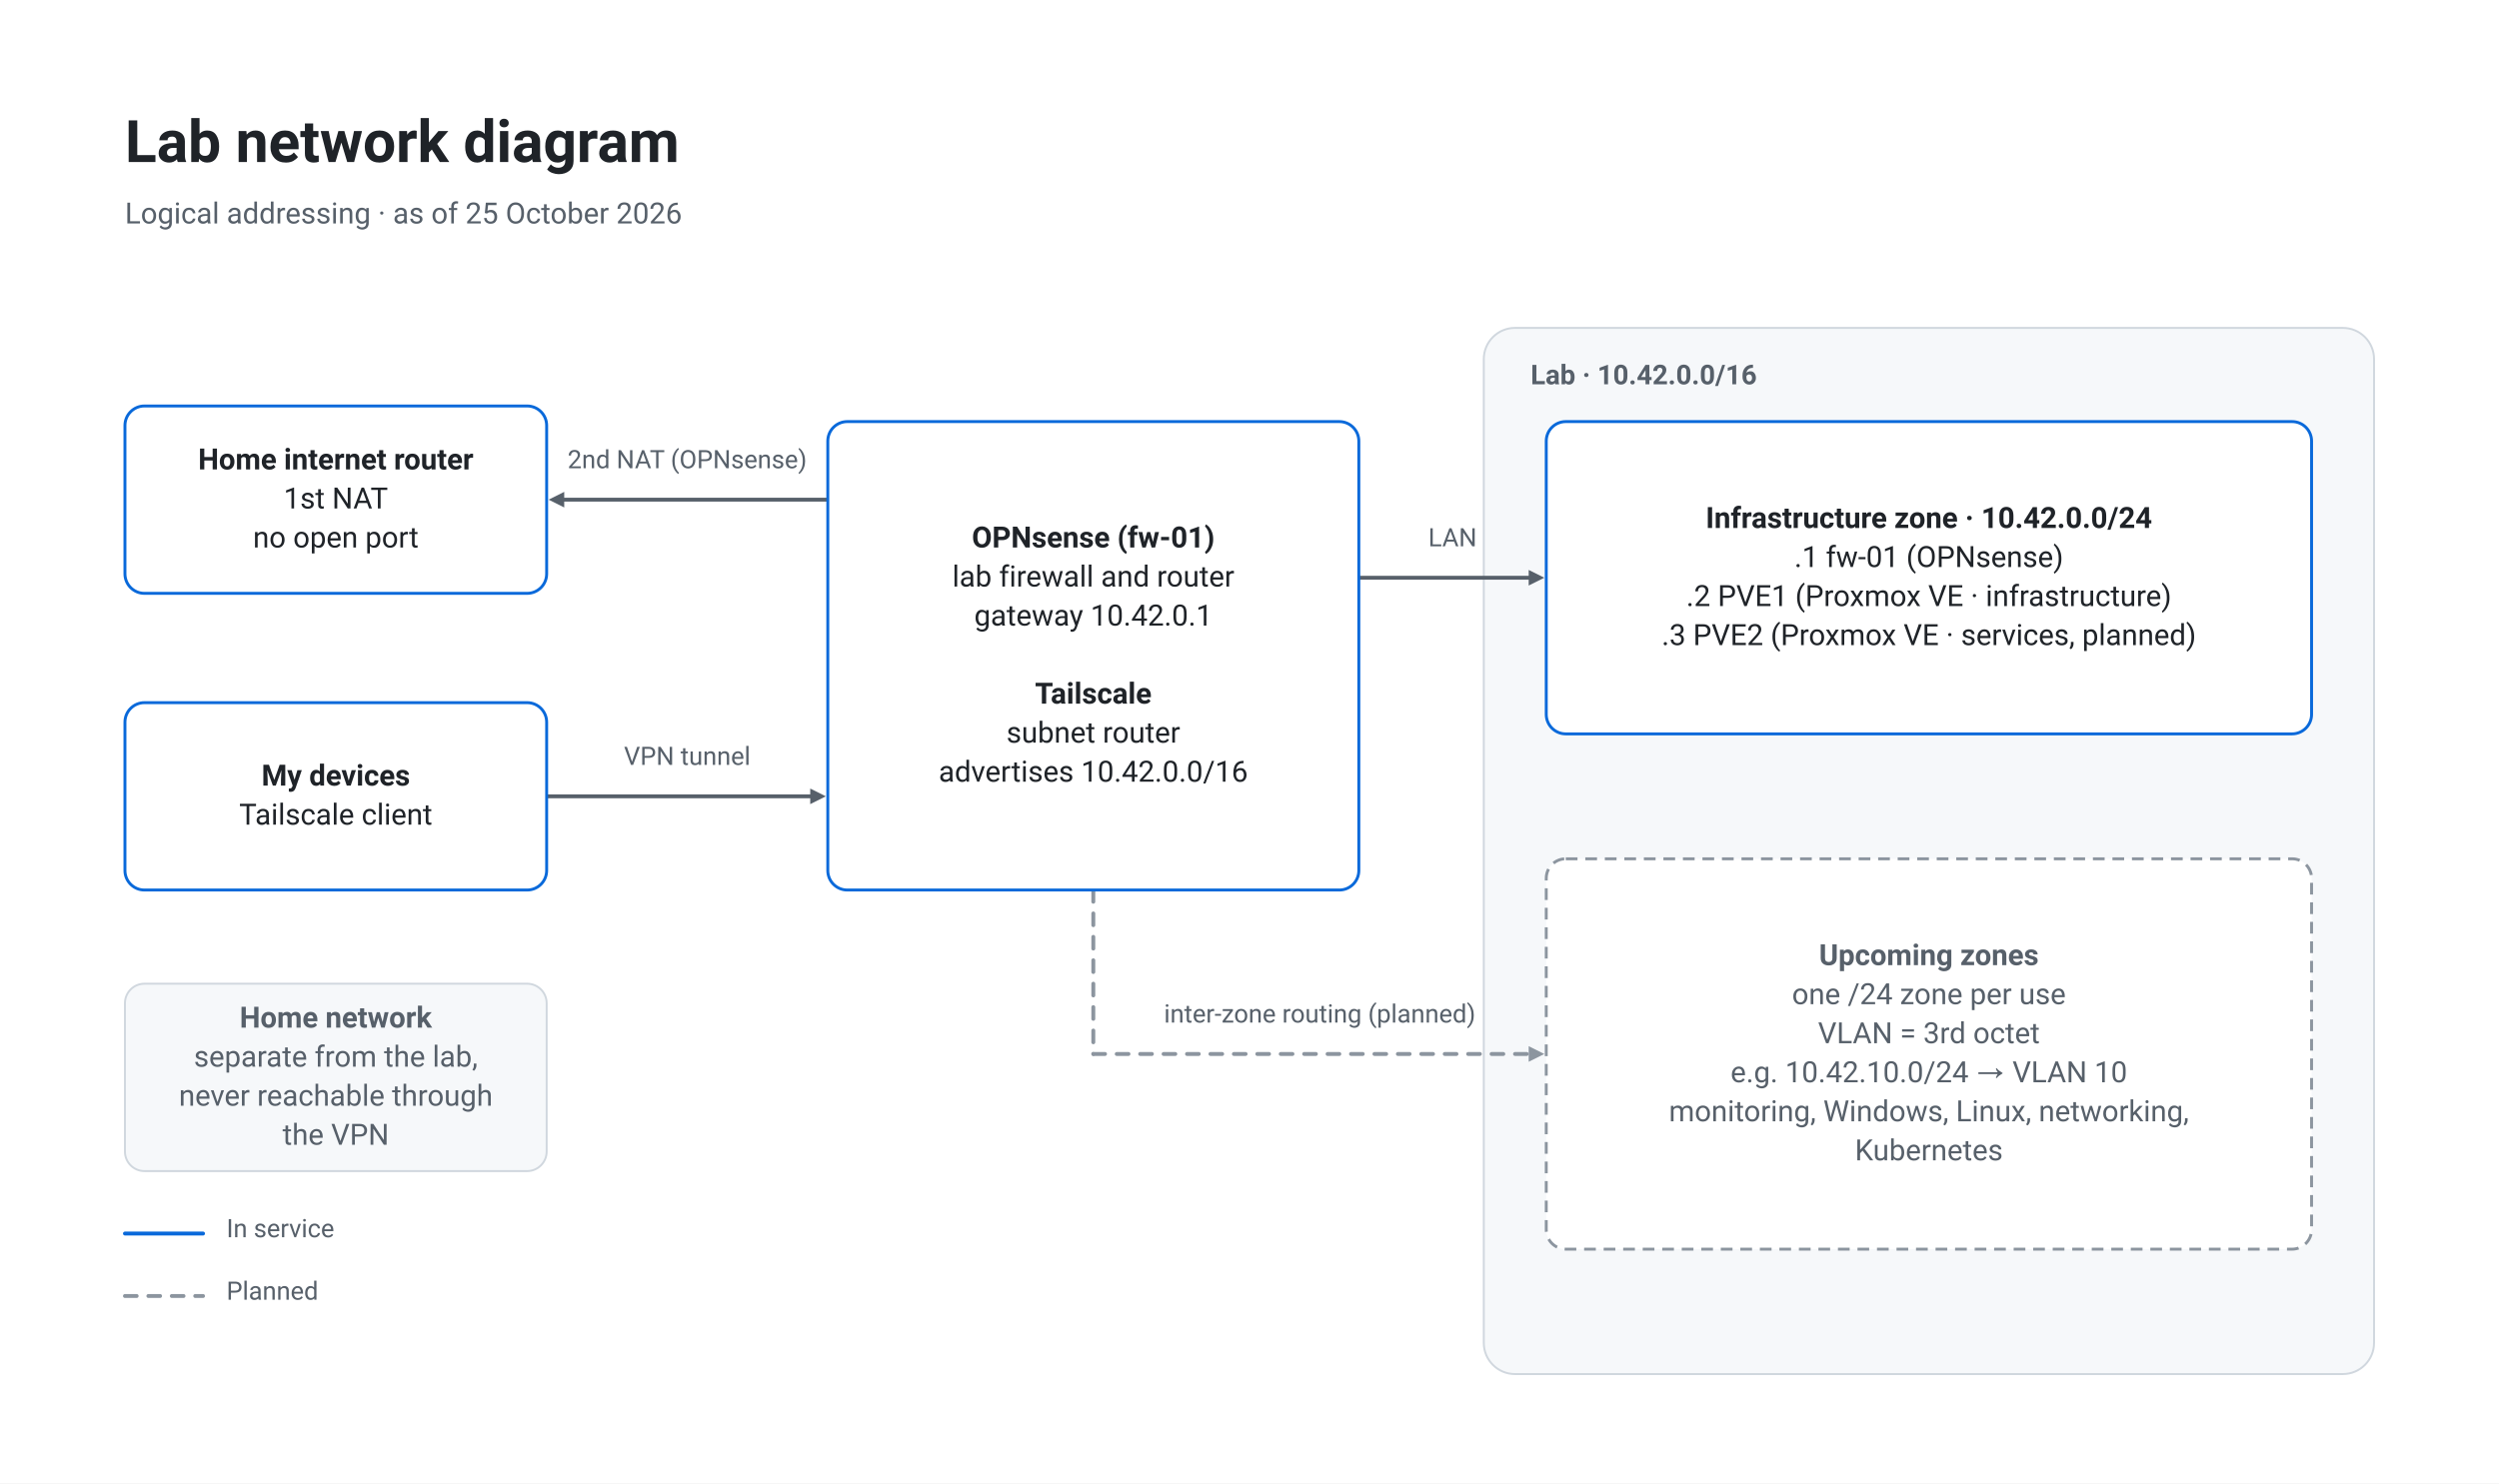
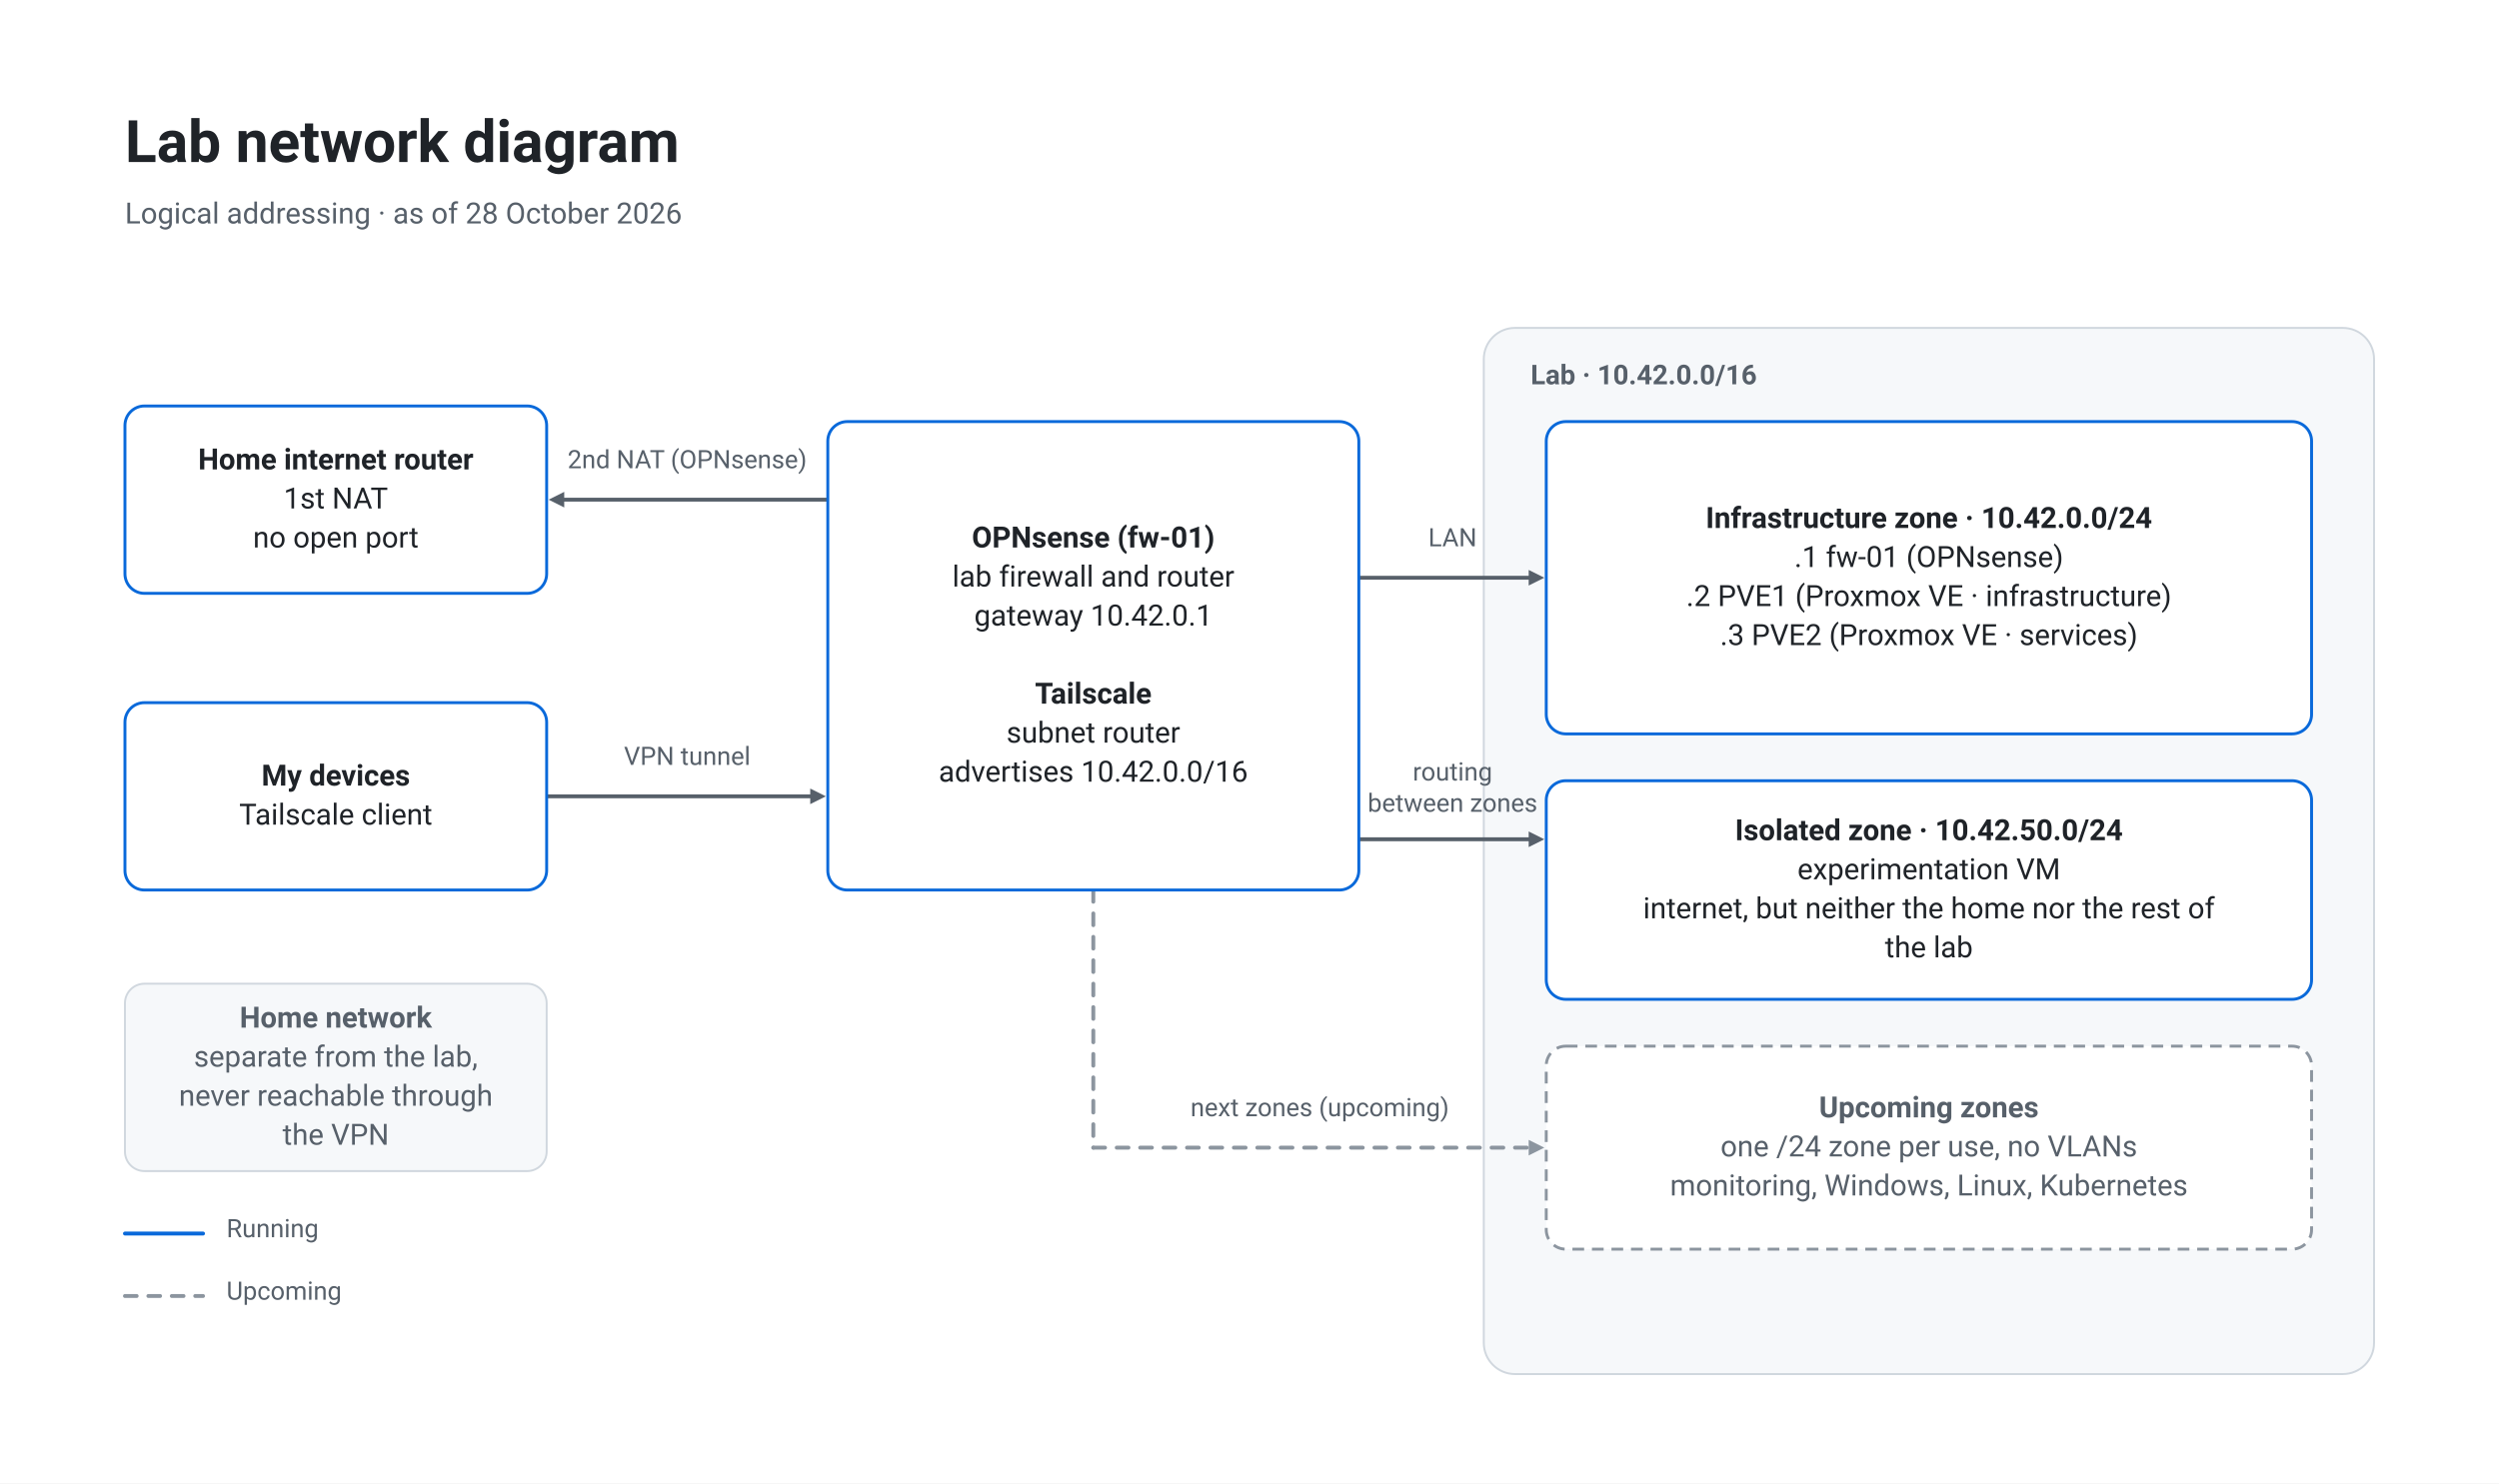
<svg xmlns="http://www.w3.org/2000/svg" width="1280" height="760" viewBox="0 0 1280 760" role="img" aria-label="Lab network diagram" font-family="system-ui, -apple-system, 'Segoe UI', Roboto, Helvetica, Arial, sans-serif">
  <rect width="1280" height="760" fill="#ffffff" />
  <rect x="760" y="168" width="456" height="536" rx="16" fill="#f6f8fa" stroke="#d0d7de" stroke-width="1" />
  <svg x="281" y="252" overflow="visible" width="143" height="8" viewBox="0 0 143 8" preserveAspectRatio="none" style="fill: none; stroke: #57606a; stroke-width: 2; stroke-linecap: round; stroke-linejoin: round">
    <defs>
      <marker id="dc-arrow-head-filled-1" orient="auto" markerWidth="5" markerHeight="5" refX="2" refY="2" overflow="visible">
        <path d="M0 0 L4 2 L0 4 Z" fill="#57606a" stroke="none" style="stroke: none; fill: #57606a; fill: context-stroke" />
      </marker>
    </defs>
    <path d="M 143 4 L 4 4" marker-end="url(#dc-arrow-head-filled-1)" />
  </svg>
  <svg x="280" y="404" overflow="visible" width="143" height="8" viewBox="0 0 143 8" preserveAspectRatio="none" style="fill: none; stroke: #57606a; stroke-width: 2; stroke-linecap: round; stroke-linejoin: round">
    <defs>
      <marker id="dc-arrow-head-filled-2" orient="auto" markerWidth="5" markerHeight="5" refX="2" refY="2" overflow="visible">
        <path d="M0 0 L4 2 L0 4 Z" fill="#57606a" stroke="none" style="stroke: none; fill: #57606a; fill: context-stroke" />
      </marker>
    </defs>
    <path d="M 0 4 L 139 4" marker-end="url(#dc-arrow-head-filled-2)" />
  </svg>
  <svg x="696" y="292" overflow="visible" width="95" height="8" viewBox="0 0 95 8" preserveAspectRatio="none" style="fill: none; stroke: #57606a; stroke-width: 2; stroke-linecap: round; stroke-linejoin: round">
    <defs>
      <marker id="dc-arrow-head-filled-3" orient="auto" markerWidth="5" markerHeight="5" refX="2" refY="2" overflow="visible">
        <path d="M0 0 L4 2 L0 4 Z" fill="#57606a" stroke="none" style="stroke: none; fill: #57606a; fill: context-stroke" />
      </marker>
    </defs>
    <path d="M 0 4 L 91 4" marker-end="url(#dc-arrow-head-filled-3)" />
  </svg>
-   <svg x="556" y="456" overflow="visible" width="8" height="84" viewBox="0 0 8 84" preserveAspectRatio="none" style="fill: none; stroke: #8c959f; stroke-width: 2; stroke-dasharray: 6 6; stroke-linecap: round; stroke-linejoin: round">
-     <path d="M 4 0 L 4 84" />
+   <svg x="556" y="456" overflow="visible" width="8" height="132" viewBox="0 0 8 132" preserveAspectRatio="none" style="fill: none; stroke: #8c959f; stroke-width: 2; stroke-dasharray: 6 6; stroke-linecap: round; stroke-linejoin: round">
+     <path d="M 4 0 L 4 132" />
  </svg>
-   <svg x="560" y="536" overflow="visible" width="231" height="8" viewBox="0 0 231 8" preserveAspectRatio="none" style="fill: none; stroke: #8c959f; stroke-width: 2; stroke-dasharray: 6 6; stroke-linecap: round; stroke-linejoin: round">
+   <svg x="560" y="584" overflow="visible" width="231" height="8" viewBox="0 0 231 8" preserveAspectRatio="none" style="fill: none; stroke: #8c959f; stroke-width: 2; stroke-dasharray: 6 6; stroke-linecap: round; stroke-linejoin: round">
    <defs>
      <marker id="dc-arrow-head-filled-4" orient="auto" markerWidth="5" markerHeight="5" refX="2" refY="2" overflow="visible">
        <path d="M0 0 L4 2 L0 4 Z" fill="#8c959f" stroke="none" style="stroke: none; fill: #8c959f; fill: context-stroke" />
      </marker>
    </defs>
    <path d="M 0 4 L 227 4" marker-end="url(#dc-arrow-head-filled-4)" />
+   </svg>
+   <svg x="696" y="426" overflow="visible" width="95" height="8" viewBox="0 0 95 8" preserveAspectRatio="none" style="fill: none; stroke: #57606a; stroke-width: 2; stroke-linecap: round; stroke-linejoin: round">
+     <defs>
+       <marker id="dc-arrow-head-filled-9" orient="auto" markerWidth="5" markerHeight="5" refX="2" refY="2" overflow="visible">
+         <path d="M0 0 L4 2 L0 4 Z" fill="#57606a" stroke="none" style="stroke: none; fill: #57606a; fill: context-stroke" />
+       </marker>
+     </defs>
+     <path d="M 0 4 L 91 4" marker-end="url(#dc-arrow-head-filled-9)" />
  </svg>
  <svg x="64" y="628" overflow="visible" width="40" height="8" viewBox="0 0 40 8" preserveAspectRatio="none" style="fill: none; stroke: #0969da; stroke-width: 2; stroke-linecap: round">
    <path d="M 0 4 L 40 4" />
  </svg>
  <svg x="64" y="660" overflow="visible" width="40" height="8" viewBox="0 0 40 8" preserveAspectRatio="none" style="fill: none; stroke: #8c959f; stroke-width: 2; stroke-dasharray: 6 6; stroke-linecap: round">
    <path d="M 0 4 L 40 4" />
  </svg>
  <rect x="64" y="208" width="216" height="96" rx="10" fill="#ffffff" stroke="#0969da" stroke-width="1.5" />
  <text x="172" y="240.5" text-anchor="middle" font-size="15" font-weight="700" fill="#1f2328">Home internet router</text>
  <text x="172" y="260.5" text-anchor="middle" font-size="15" fill="#1f2328">1st NAT</text>
  <text x="172" y="280.5" text-anchor="middle" font-size="15" fill="#1f2328">no open port</text>
  <rect x="64" y="360" width="216" height="96" rx="10" fill="#ffffff" stroke="#0969da" stroke-width="1.5" />
  <text x="172" y="402.5" text-anchor="middle" font-size="15" font-weight="700" fill="#1f2328">My devices</text>
  <text x="172" y="422.5" text-anchor="middle" font-size="15" fill="#1f2328">Tailscale client</text>
  <rect x="424" y="216" width="272" height="240" rx="10" fill="#ffffff" stroke="#0969da" stroke-width="1.5" />
  <text x="560" y="280.5" text-anchor="middle" font-size="15" font-weight="700" fill="#1f2328">OPNsense (fw-01)</text>
  <text x="560" y="300.5" text-anchor="middle" font-size="15" fill="#1f2328">lab firewall and router</text>
  <text x="560" y="320.5" text-anchor="middle" font-size="15" fill="#1f2328">gateway 10.42.0.1</text>
  <text x="560" y="340.5" text-anchor="middle" font-size="15" fill="#1f2328" />
  <text x="560" y="360.5" text-anchor="middle" font-size="15" font-weight="700" fill="#1f2328">Tailscale</text>
  <text x="560" y="380.5" text-anchor="middle" font-size="15" fill="#1f2328">subnet router</text>
  <text x="560" y="400.5" text-anchor="middle" font-size="15" fill="#1f2328">advertises 10.42.0.0/16</text>
  <rect x="792" y="216" width="392" height="160" rx="10" fill="#ffffff" stroke="#0969da" stroke-width="1.5" />
  <text x="988" y="270.5" text-anchor="middle" font-size="15" font-weight="700" fill="#1f2328">Infrastructure zone · 10.42.0.0/24</text>
  <text x="988" y="290.5" text-anchor="middle" font-size="15" fill="#1f2328">.1 fw-01 (OPNsense)</text>
  <text x="988" y="310.5" text-anchor="middle" font-size="15" fill="#1f2328">.2 PVE1 (Proxmox VE · infrastructure)</text>
-   <text x="988" y="330.5" text-anchor="middle" font-size="15" fill="#1f2328">.3 PVE2 (Proxmox VE · services, planned)</text>
-   <rect x="792" y="440" width="392" height="200" rx="10" fill="#ffffff" stroke="#8c959f" stroke-width="1.5" stroke-dasharray="6 4" />
-   <text x="988" y="494.5" text-anchor="middle" font-size="15" font-weight="700" fill="#57606a">Upcoming zones</text>
-   <text x="988" y="514.5" text-anchor="middle" font-size="15" fill="#57606a">one /24 zone per use</text>
-   <text x="988" y="534.5" text-anchor="middle" font-size="15" fill="#57606a">VLAN = 3rd octet</text>
-   <text x="988" y="554.5" text-anchor="middle" font-size="15" fill="#57606a">e.g. 10.42.10.0/24 → VLAN 10</text>
-   <text x="988" y="574.5" text-anchor="middle" font-size="15" fill="#57606a">monitoring, Windows, Linux, networking,</text>
-   <text x="988" y="594.5" text-anchor="middle" font-size="15" fill="#57606a">Kubernetes</text>
+   <text x="988" y="330.5" text-anchor="middle" font-size="15" fill="#1f2328">.3 PVE2 (Proxmox VE · services)</text>
+   <rect x="792" y="400" width="392" height="112" rx="10" fill="#ffffff" stroke="#0969da" stroke-width="1.5" />
+   <text x="988" y="430.5" text-anchor="middle" font-size="15" font-weight="700" fill="#1f2328">Isolated zone · 10.42.50.0/24</text>
+   <text x="988" y="450.5" text-anchor="middle" font-size="15" fill="#1f2328">experimentation VM</text>
+   <text x="988" y="470.5" text-anchor="middle" font-size="15" fill="#1f2328">internet, but neither the home nor the rest of</text>
+   <text x="988" y="490.5" text-anchor="middle" font-size="15" fill="#1f2328">the lab</text>
+   <rect x="792" y="536" width="392" height="104" rx="10" fill="#ffffff" stroke="#8c959f" stroke-width="1.5" stroke-dasharray="6 4" />
+   <text x="988" y="572.5" text-anchor="middle" font-size="15" font-weight="700" fill="#57606a">Upcoming zones</text>
+   <text x="988" y="592.5" text-anchor="middle" font-size="15" fill="#57606a">one /24 zone per use, no VLANs</text>
+   <text x="988" y="612.5" text-anchor="middle" font-size="15" fill="#57606a">monitoring, Windows, Linux, Kubernetes</text>
  <rect x="64" y="504" width="216" height="96" rx="10" fill="#f6f8fa" stroke="#d0d7de" stroke-width="1" />
  <text x="172" y="526.5" text-anchor="middle" font-size="15" font-weight="700" fill="#57606a">Home network</text>
  <text x="172" y="546.5" text-anchor="middle" font-size="15" fill="#57606a">separate from the lab,</text>
  <text x="172" y="566.5" text-anchor="middle" font-size="15" fill="#57606a">never reachable through</text>
  <text x="172" y="586.5" text-anchor="middle" font-size="15" fill="#57606a">the VPN</text>
  <text x="64" y="83.0" font-size="30" font-weight="700" fill="#1f2328">Lab network diagram</text>
-   <text x="64" y="114.5" font-size="15" fill="#57606a">Logical addressing · as of 25 October 2026</text>
+   <text x="64" y="114.5" font-size="15" fill="#57606a">Logical addressing · as of 28 October 2026</text>
  <text x="784" y="196.9" font-size="14" font-weight="600" fill="#57606a">Lab · 10.42.0.0/16</text>
  <text x="352" y="239.9" text-anchor="middle" font-size="13" fill="#57606a">2nd NAT (OPNsense)</text>
  <text x="352" y="391.9" text-anchor="middle" font-size="13" fill="#57606a">VPN tunnel</text>
  <text x="744" y="279.9" text-anchor="middle" font-size="13" fill="#57606a">LAN</text>
-   <text x="676" y="523.9" text-anchor="middle" font-size="13" fill="#57606a">inter-zone routing (planned)</text>
-   <text x="116" y="633.9" font-size="13" fill="#57606a">In service</text>
-   <text x="116" y="665.9" font-size="13" fill="#57606a">Planned</text>
+   <text x="676" y="571.9" text-anchor="middle" font-size="13" fill="#57606a">next zones (upcoming)</text>
+   <text x="116" y="633.9" font-size="13" fill="#57606a">Running</text>
+   <text x="116" y="665.9" font-size="13" fill="#57606a">Upcoming</text>
+   <text x="744" y="399.9" text-anchor="middle" font-size="13" fill="#57606a">routing</text>
+   <text x="744" y="415.9" text-anchor="middle" font-size="13" fill="#57606a">between zones</text>
</svg>
